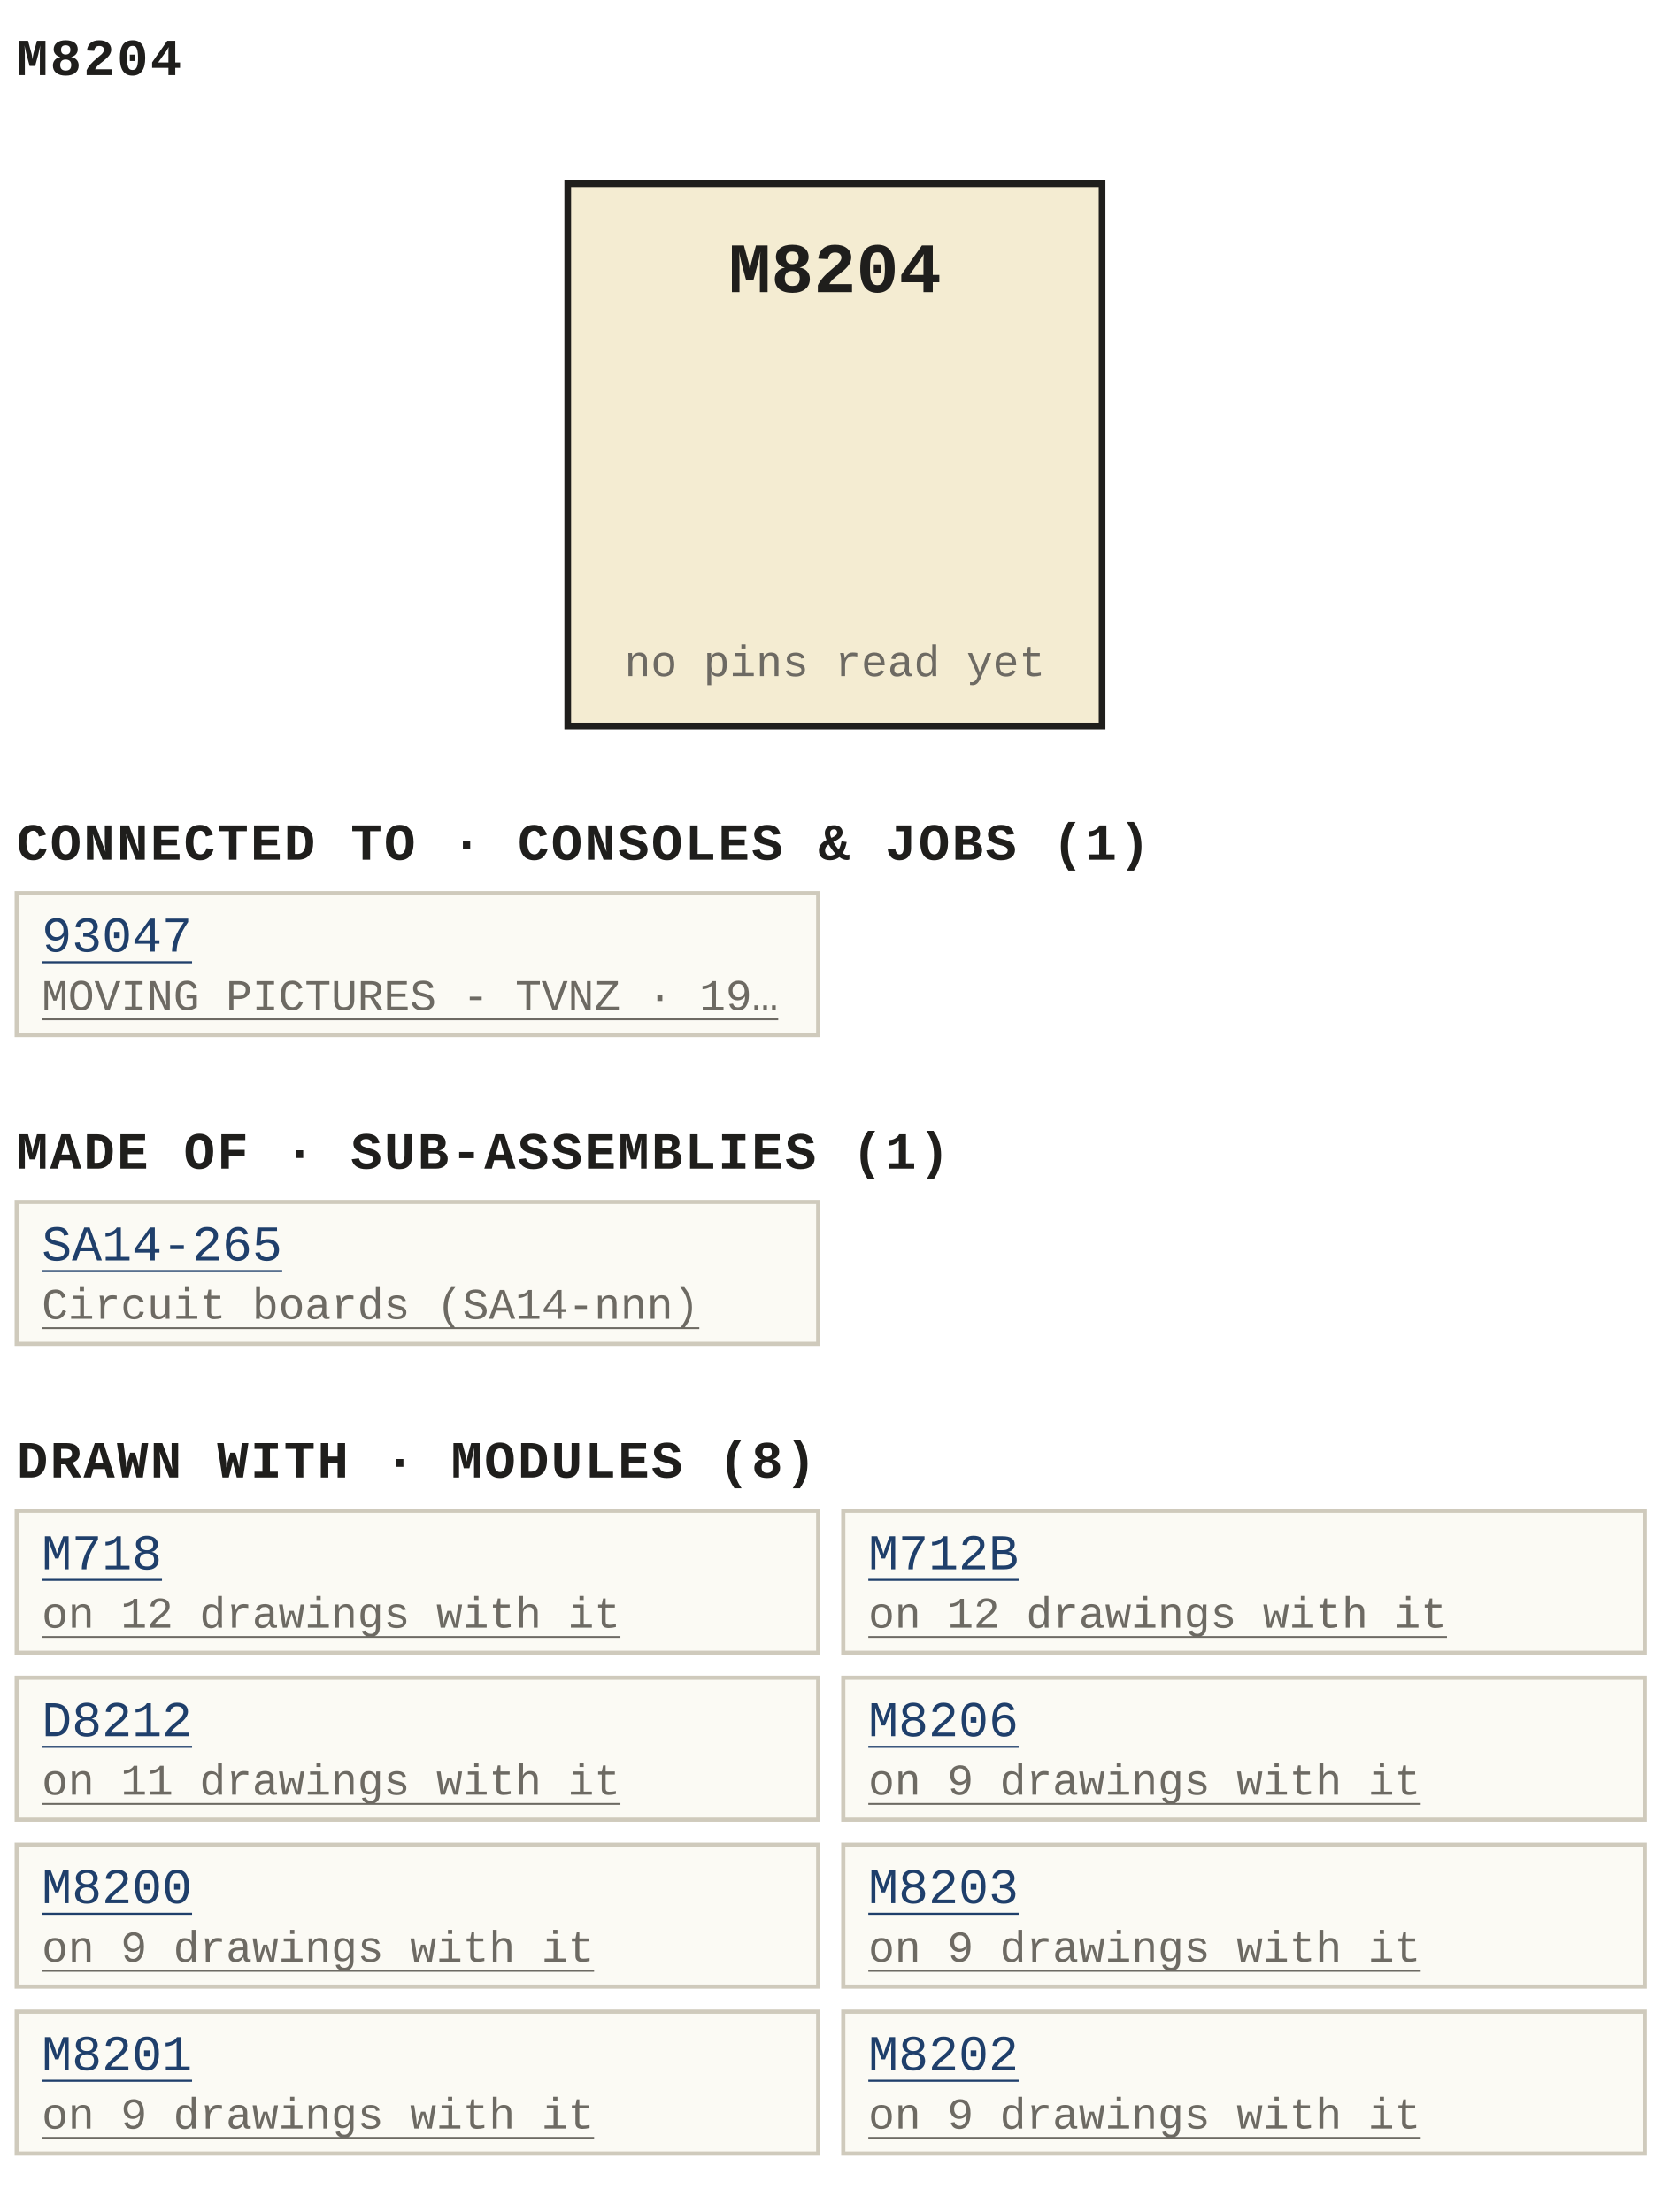
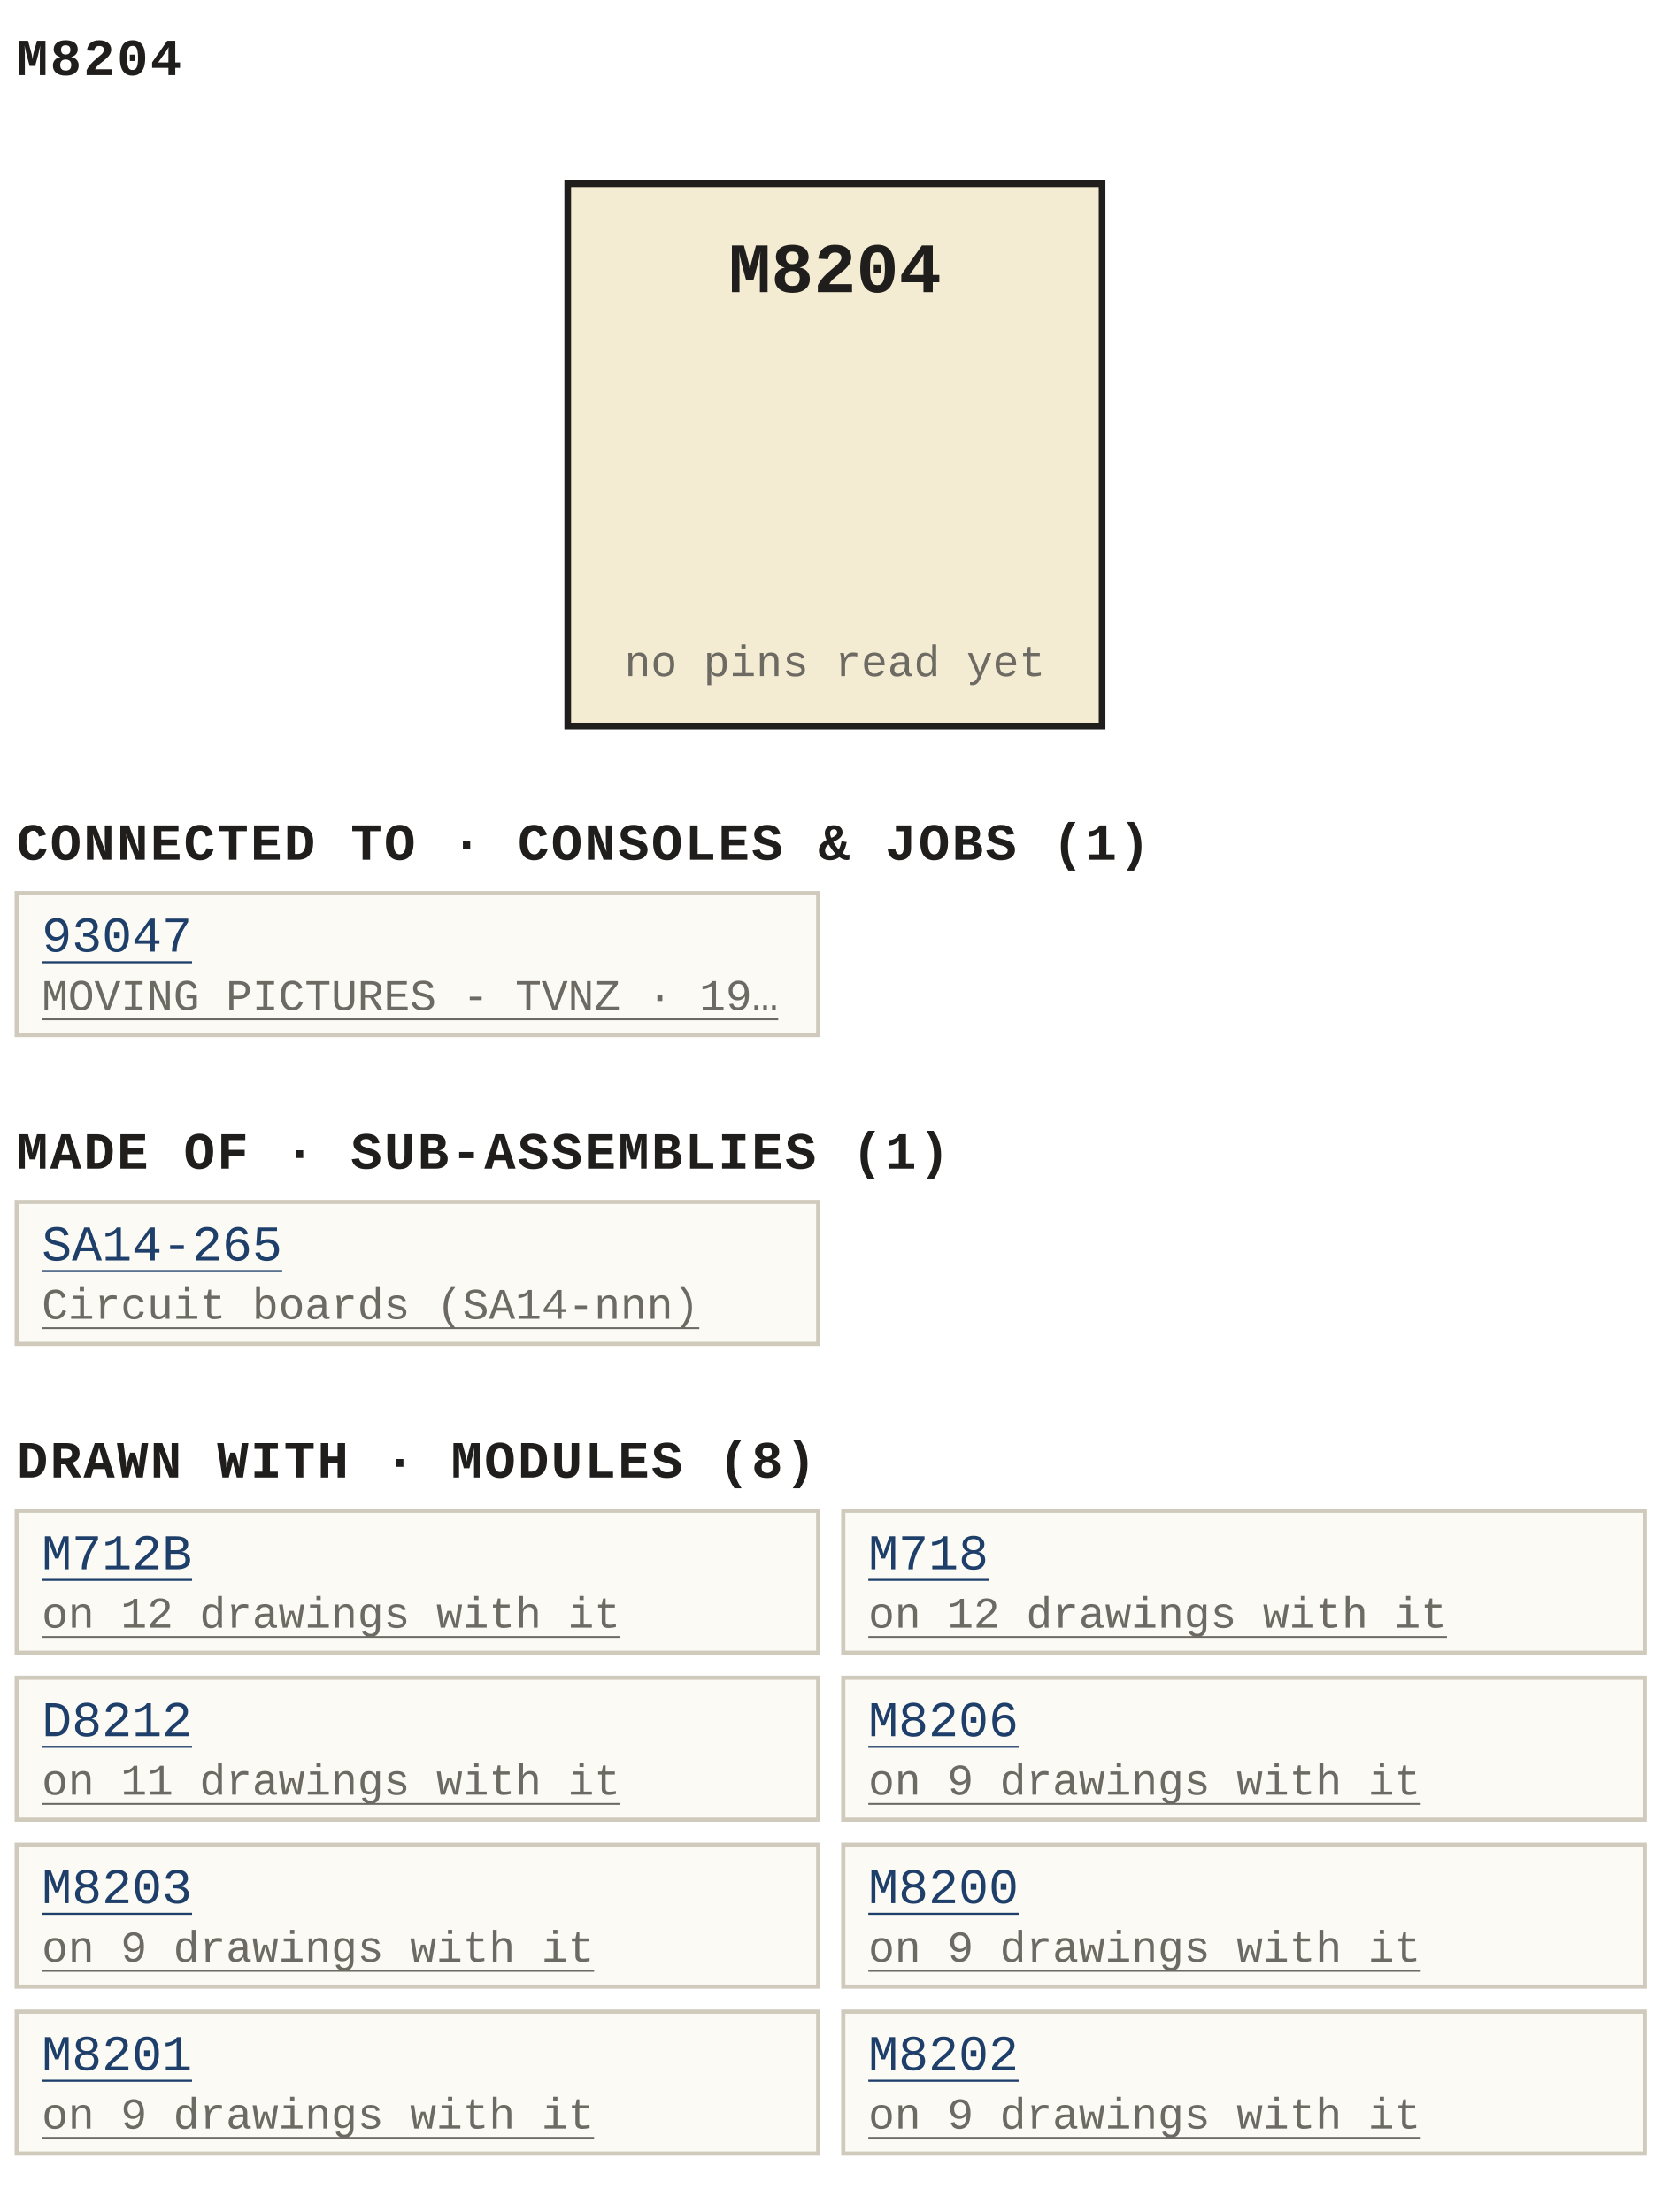
<svg xmlns="http://www.w3.org/2000/svg" class="wp" viewBox="0 0 400 530" width="400" height="530" role="img" aria-label="M8204 connections" style="width:100%;max-width:500px;height:auto;background:#fbfaf4">
  <style>.wp text{font-family:"Courier Prime","Courier New",Courier,monospace;fill:#1f1e1c;font-size:12px} .wp .f{fill:#6d6a63;font-size:10.5px} .wp .h{font-size:12.5px;font-weight:700;letter-spacing:.04em} .wp .b{font-size:17px;font-weight:700} .wp a text{fill:#1f3f6b;text-decoration:underline} .wp a:hover rect{fill:#efe9d2}</style>
  <text x="4" y="18" class="h">M8204</text>
  <rect x="136" y="44" width="128" height="130" fill="#f4ecd2" stroke="#1f1e1c" stroke-width="1.6" />
  <text x="200.0" y="70" class="b" text-anchor="middle">M8204</text>
  <text x="200.0" y="162" class="f" text-anchor="middle">no pins read yet</text>
  <text x="4" y="206" class="h">CONNECTED TO · CONSOLES &amp; JOBS (1)</text>
  <a href="../../PAGES/Job-93047.html">
    <rect x="4" y="214" width="192" height="34" fill="#fbfaf4" stroke="#cfcabc" />
    <text x="10" y="228">93047</text>
    <text x="10" y="242" class="f">MOVING PICTURES - TVNZ · 19…</text>
  </a>
  <text x="4" y="280" class="h">MADE OF · SUB-ASSEMBLIES (1)</text>
  <a href="../../PAGES/Register-Circuit-boards-SA14-nnn.html#sa14-265">
    <rect x="4" y="288" width="192" height="34" fill="#fbfaf4" stroke="#cfcabc" />
    <text x="10" y="302">SA14-265</text>
    <text x="10" y="316" class="f">Circuit boards (SA14-nnn)</text>
  </a>
  <text x="4" y="354" class="h">DRAWN WITH · MODULES (8)</text>
-   <a href="../../PAGES/M718.html">
+   <a href="../../PAGES/M712B.html">
    <rect x="4" y="362" width="192" height="34" fill="#fbfaf4" stroke="#cfcabc" />
-     <text x="10" y="376">M718</text>
+     <text x="10" y="376">M712B</text>
    <text x="10" y="390" class="f">on 12 drawings with it</text>
  </a>
-   <a href="../../PAGES/M712B.html">
+   <a href="../../PAGES/M718.html">
    <rect x="202" y="362" width="192" height="34" fill="#fbfaf4" stroke="#cfcabc" />
-     <text x="208" y="376">M712B</text>
+     <text x="208" y="376">M718</text>
    <text x="208" y="390" class="f">on 12 drawings with it</text>
  </a>
  <a href="../../PAGES/D8212.html">
    <rect x="4" y="402" width="192" height="34" fill="#fbfaf4" stroke="#cfcabc" />
    <text x="10" y="416">D8212</text>
    <text x="10" y="430" class="f">on 11 drawings with it</text>
  </a>
  <a href="../../PAGES/M8206.html">
    <rect x="202" y="402" width="192" height="34" fill="#fbfaf4" stroke="#cfcabc" />
    <text x="208" y="416">M8206</text>
    <text x="208" y="430" class="f">on 9 drawings with it</text>
  </a>
-   <a href="../../PAGES/M8200.html">
+   <a href="../../PAGES/M8203.html">
    <rect x="4" y="442" width="192" height="34" fill="#fbfaf4" stroke="#cfcabc" />
-     <text x="10" y="456">M8200</text>
+     <text x="10" y="456">M8203</text>
    <text x="10" y="470" class="f">on 9 drawings with it</text>
  </a>
-   <a href="../../PAGES/M8203.html">
+   <a href="../../PAGES/M8200.html">
    <rect x="202" y="442" width="192" height="34" fill="#fbfaf4" stroke="#cfcabc" />
-     <text x="208" y="456">M8203</text>
+     <text x="208" y="456">M8200</text>
    <text x="208" y="470" class="f">on 9 drawings with it</text>
  </a>
  <a href="../../PAGES/M8201.html">
    <rect x="4" y="482" width="192" height="34" fill="#fbfaf4" stroke="#cfcabc" />
    <text x="10" y="496">M8201</text>
    <text x="10" y="510" class="f">on 9 drawings with it</text>
  </a>
  <a href="../../PAGES/M8202.html">
    <rect x="202" y="482" width="192" height="34" fill="#fbfaf4" stroke="#cfcabc" />
    <text x="208" y="496">M8202</text>
    <text x="208" y="510" class="f">on 9 drawings with it</text>
  </a>
</svg>
